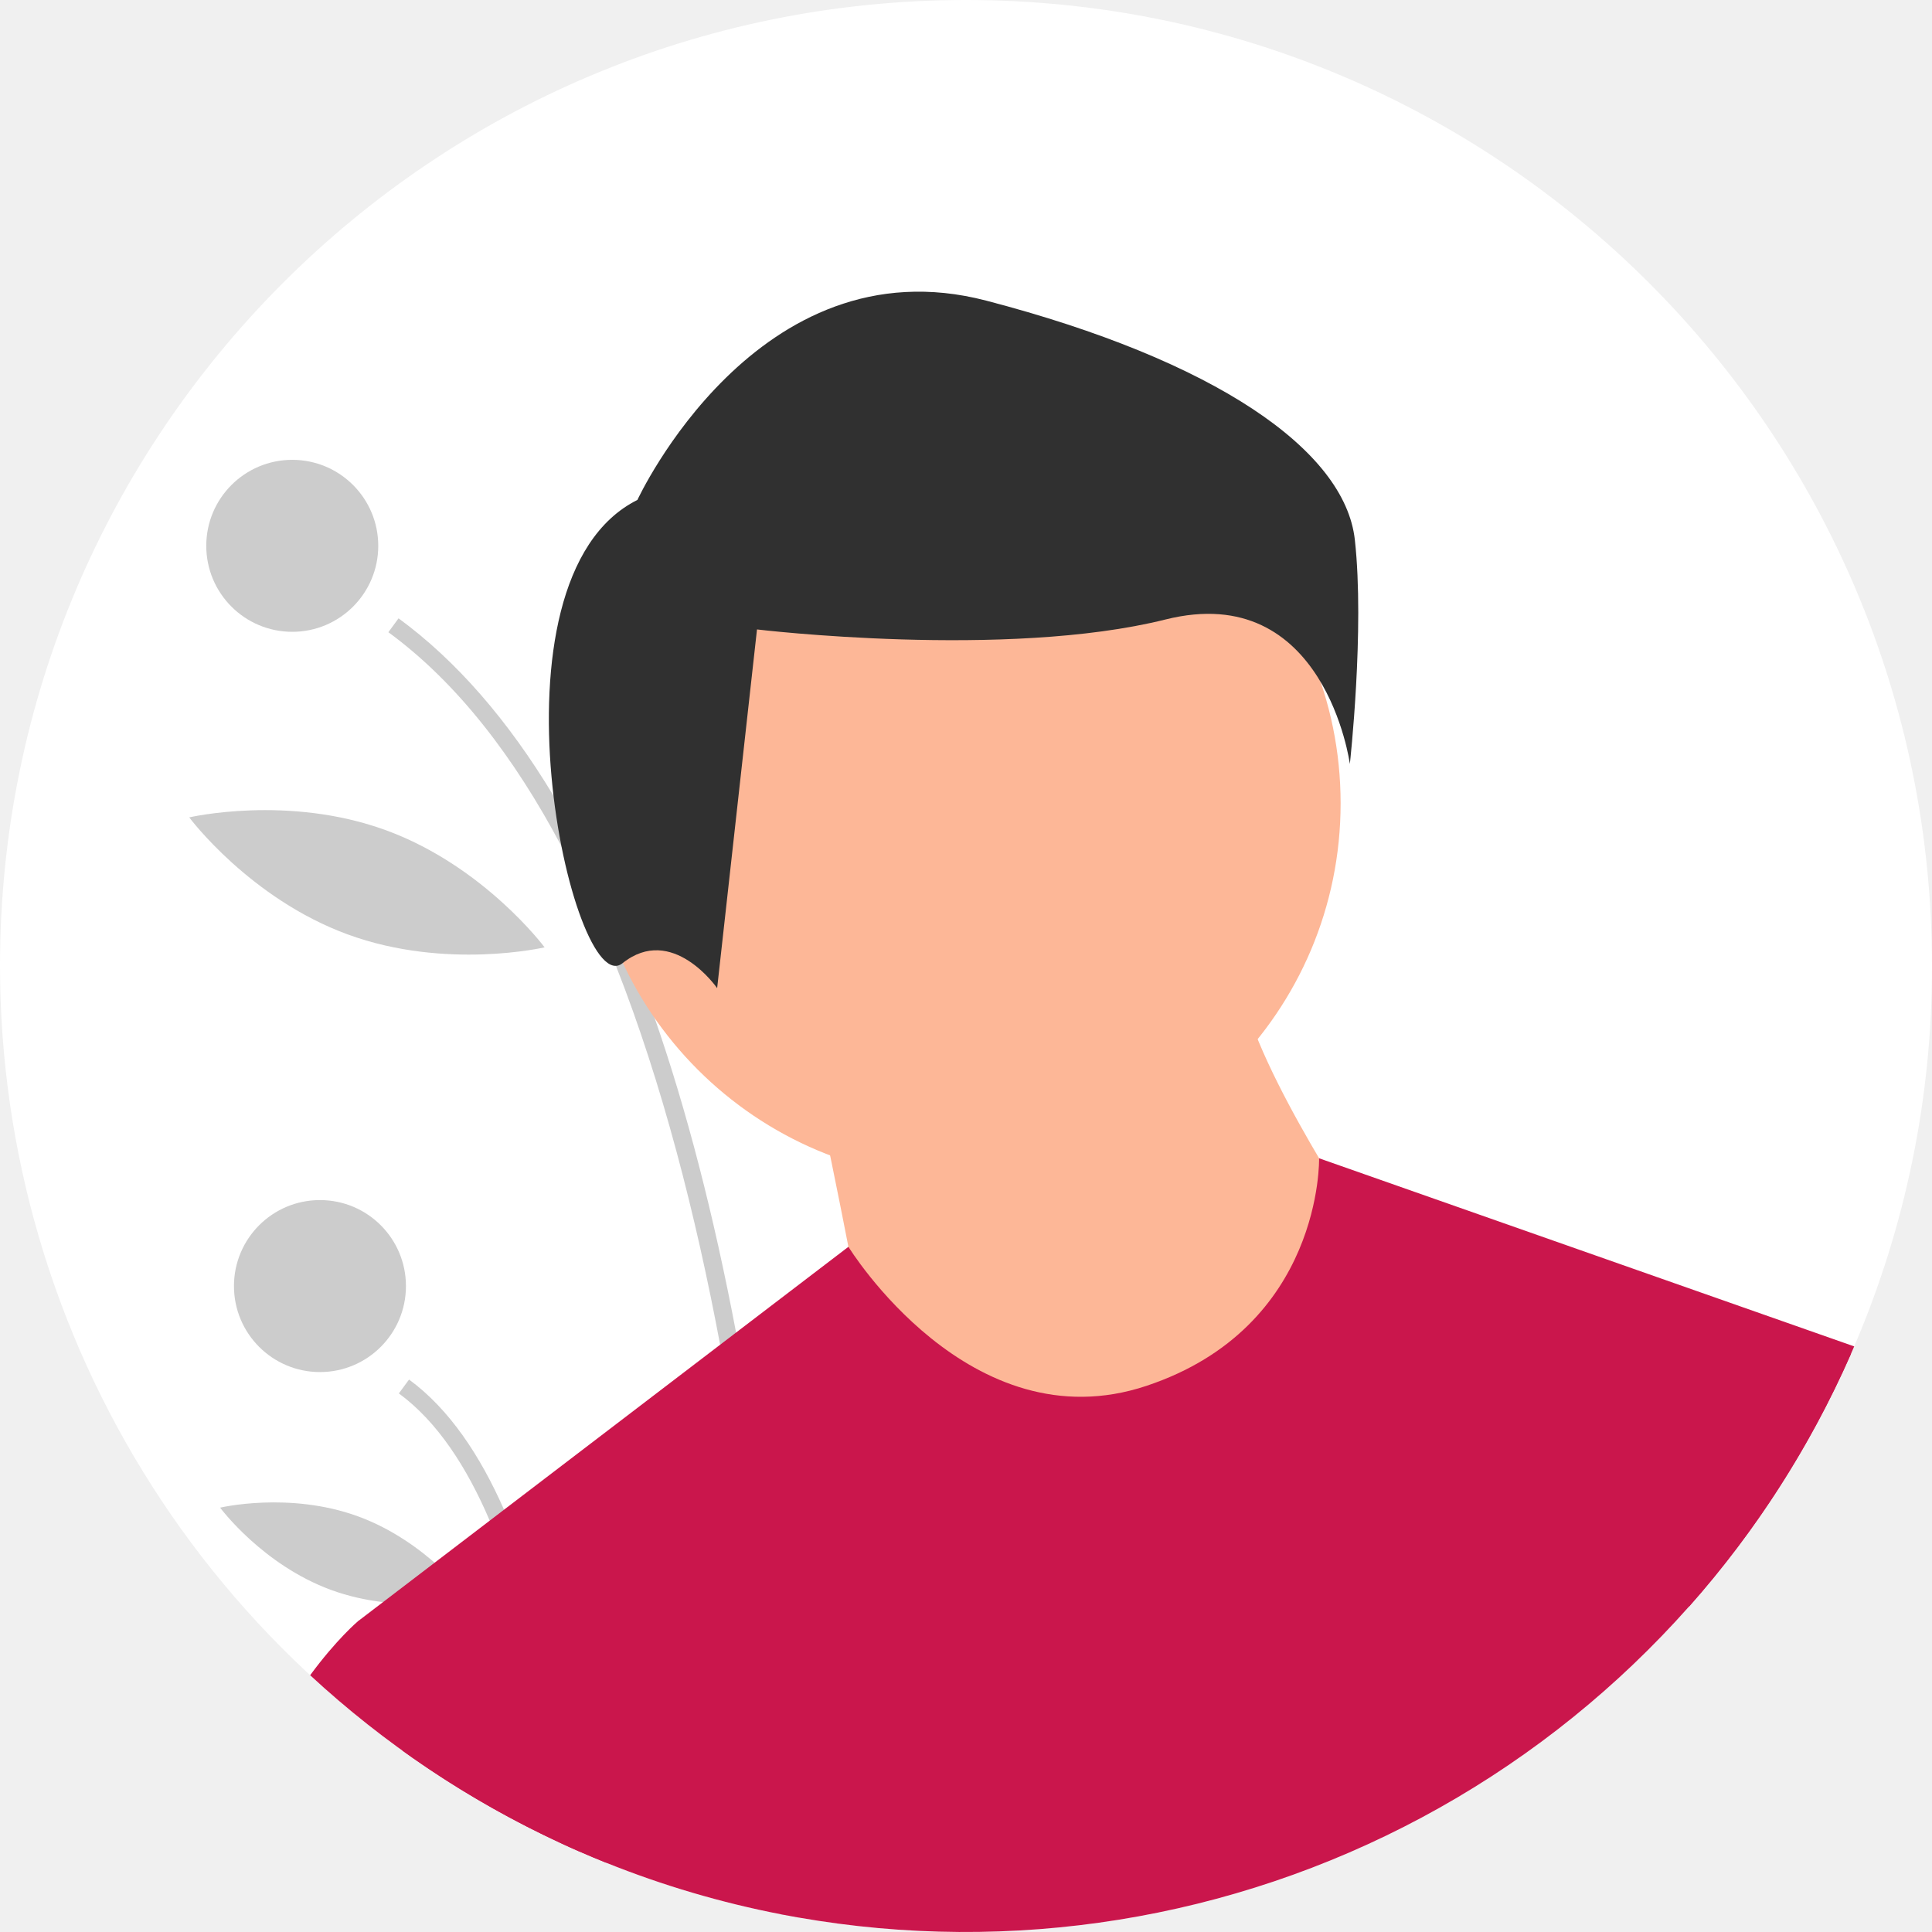
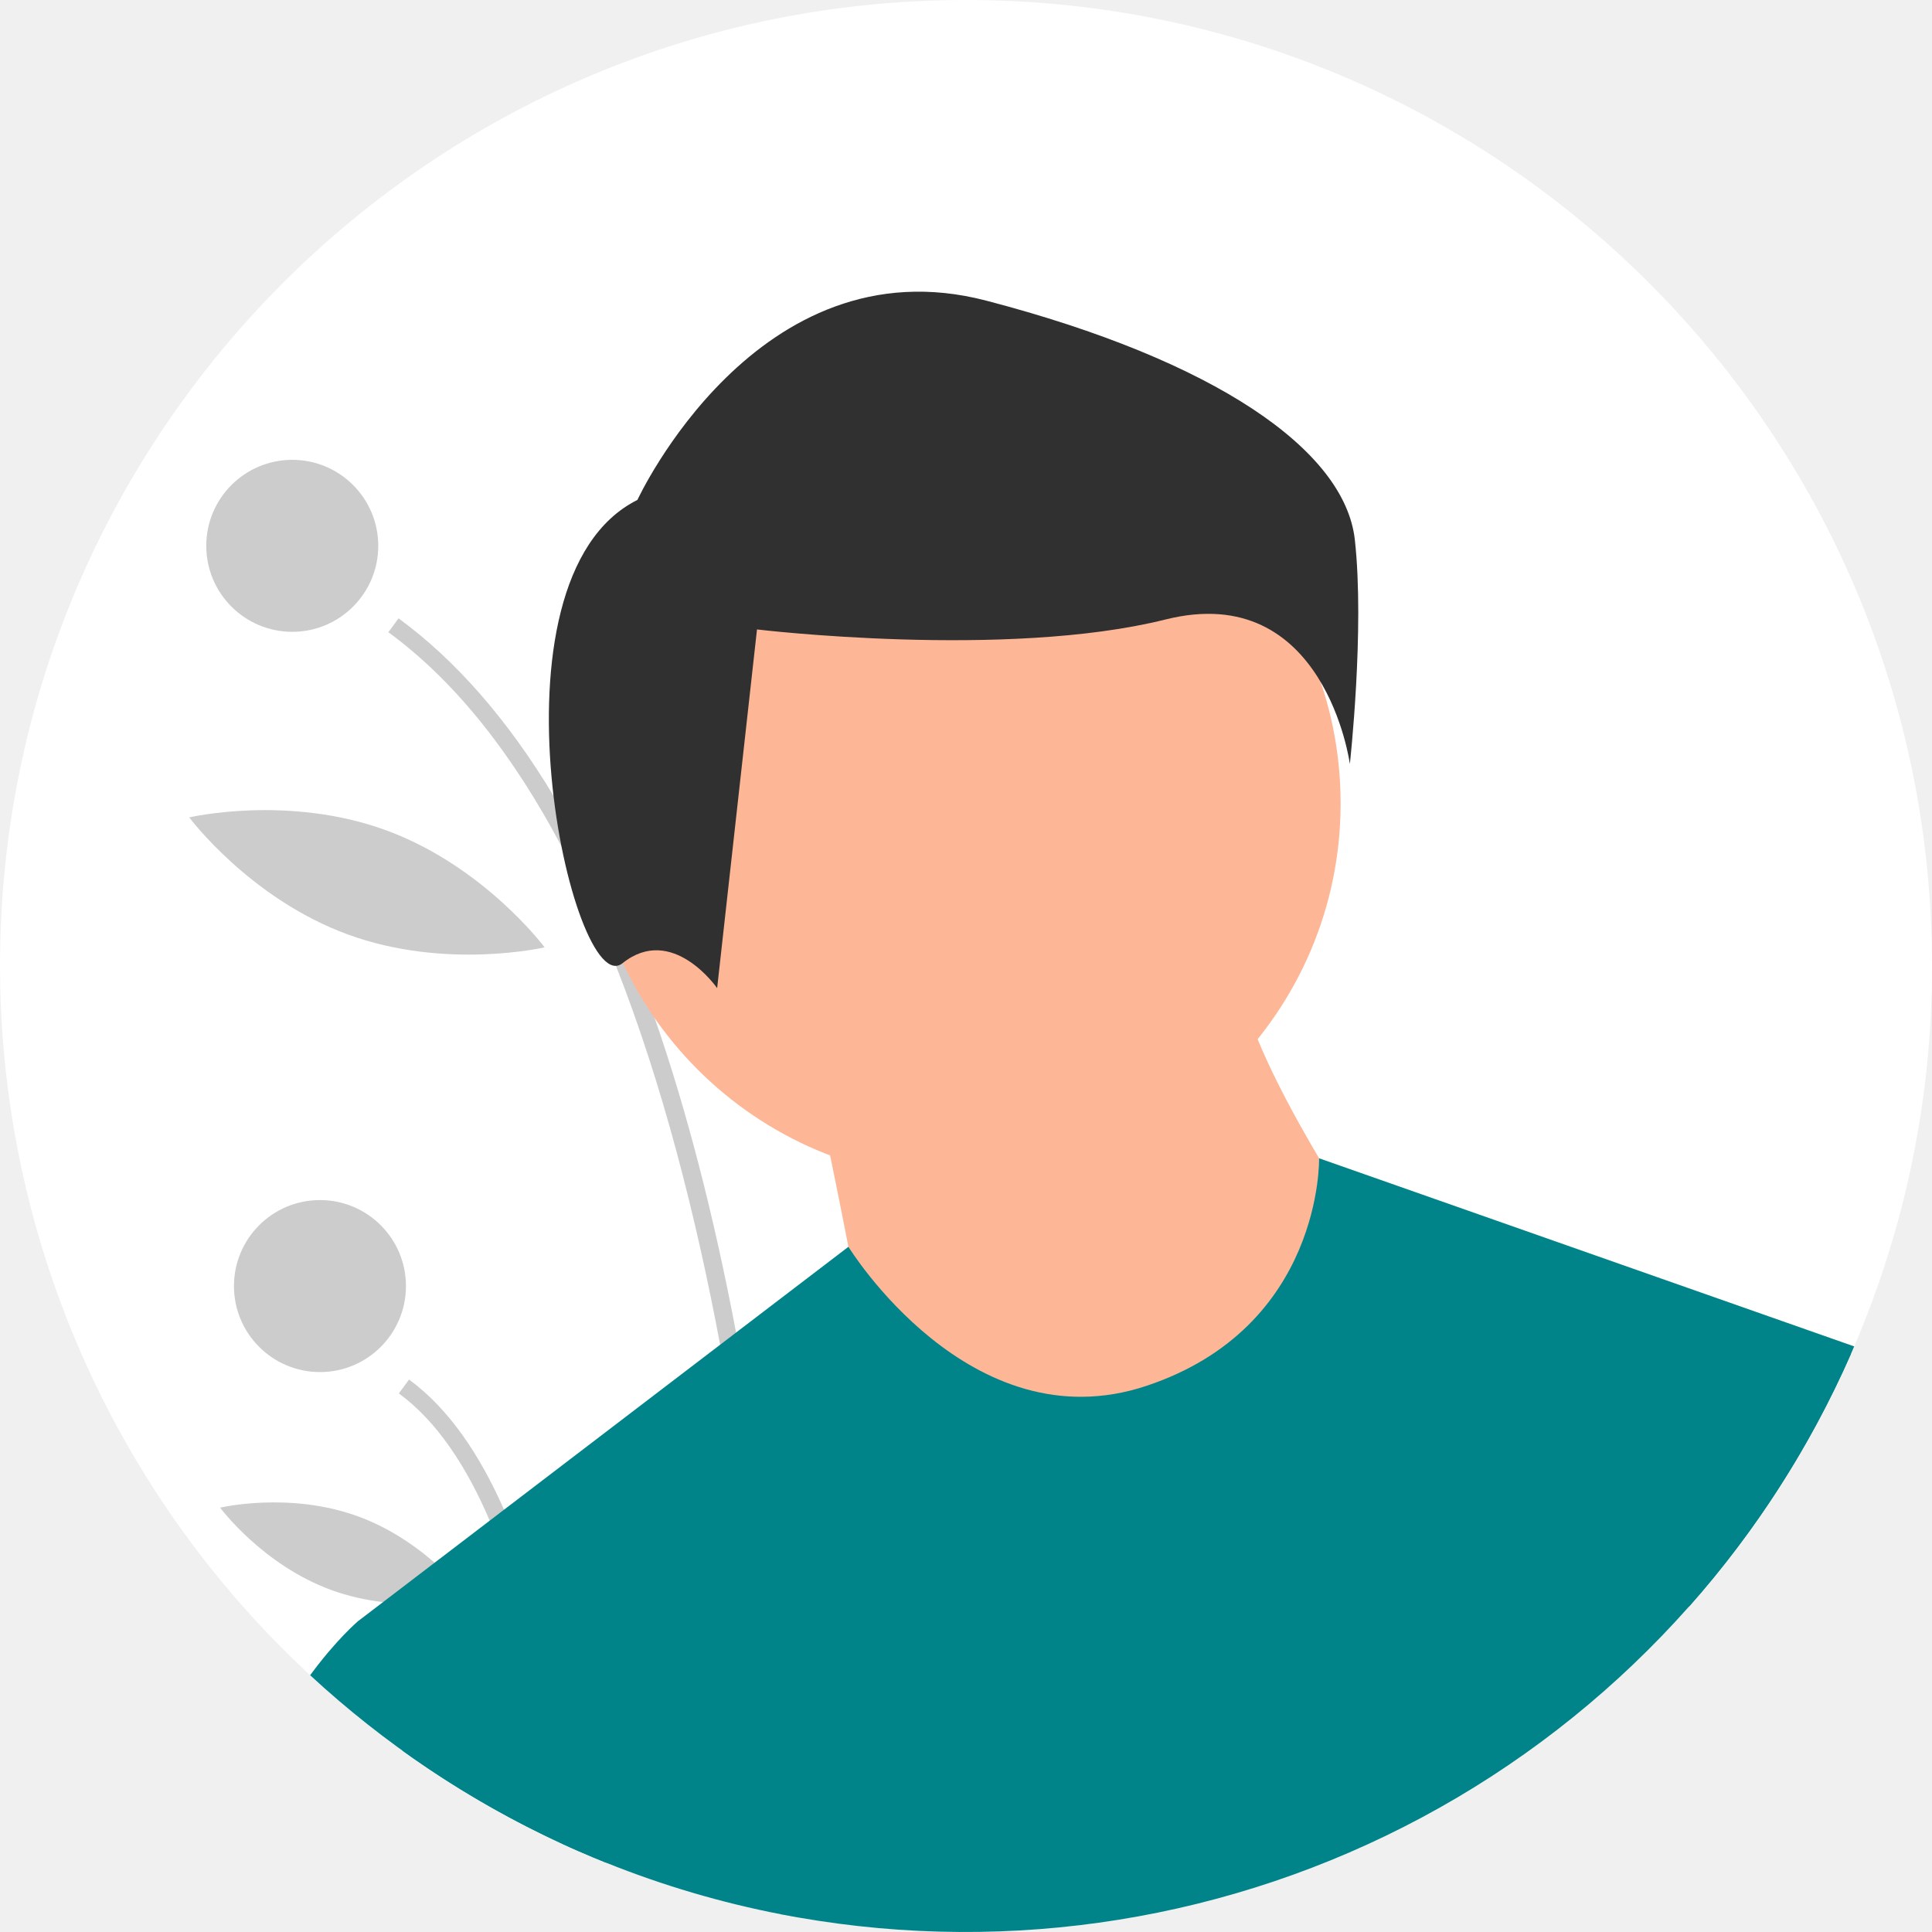
<svg xmlns="http://www.w3.org/2000/svg" width="676" height="676" viewBox="0 0 676 676" fill="none">
  <g clip-path="url(#clip0_10_76)">
    <path d="M676 338C676.06 383.755 666.799 429.042 648.78 471.1L647.66 473.68C617.181 543.019 564.33 600.135 497.56 635.894C430.791 671.653 353.958 683.989 279.35 670.93C277.32 670.57 275.293 670.197 273.27 669.81C252.363 665.757 231.891 659.72 212.13 651.78C208.92 650.49 205.733 649.153 202.57 647.77C200.41 646.83 198.25 645.86 196.11 644.86C137.569 617.728 88.005 574.426 53.259 520.058C18.514 465.69 0.034 402.522 0 338C0 151.33 151.33 0 338 0C524.67 0 676 151.33 676 338Z" fill="white" />
    <path opacity="0.2" d="M279.35 670.93C277.32 670.57 275.293 670.197 273.27 669.81C271.95 631.5 267.42 552.87 251.97 470.52C243.52 425.45 231.79 379.25 215.52 337.95C209.946 323.66 203.579 309.691 196.45 296.11C180.01 265.06 160.07 238.92 135.89 221.21L139.45 216.35C159.56 231.09 177.633 251.783 193.67 278.43C198.48 286.41 203.1 294.923 207.53 303.97C212.28 313.65 216.81 323.927 221.12 334.8C223.87 341.72 226.527 348.88 229.09 356.28C240.25 388.41 249.737 425.07 257.55 466.26C259.28 475.36 260.927 484.683 262.49 494.23C274.6 568.2 278.25 636.59 279.35 670.93Z" fill="black" />
    <path opacity="0.2" d="M202.57 647.77C200.41 646.83 198.25 645.86 196.11 644.86C194.02 622.16 190.18 594 183.16 567.27C180.085 555.265 176.138 543.5 171.35 532.07C163.34 513.32 152.97 497.38 139.56 487.55L143.12 482.7C157.16 492.98 167.99 509.23 176.36 528.24C185.79 549.66 192.08 574.59 196.27 598.41C199.38 616.1 201.34 633.19 202.57 647.77Z" fill="black" />
    <path opacity="0.2" d="M102.262 221.07C118.879 221.07 132.35 207.599 132.35 190.982C132.35 174.364 118.879 160.893 102.262 160.893C85.644 160.893 72.173 174.364 72.173 190.982C72.173 207.599 85.644 221.07 102.262 221.07Z" fill="black" />
    <path opacity="0.2" d="M111.951 480.079C128.569 480.079 142.04 466.608 142.04 449.991C142.04 433.373 128.569 419.902 111.951 419.902C95.334 419.902 81.863 433.373 81.863 449.991C81.863 466.608 95.334 480.079 111.951 480.079Z" fill="black" />
    <path opacity="0.2" d="M221.714 241.521C215.334 277.519 229.419 310.114 229.419 310.114C229.419 310.114 253.849 284.345 260.229 248.348C266.61 212.351 252.525 179.756 252.525 179.756C252.525 179.756 228.095 205.524 221.714 241.521Z" fill="black" />
    <path opacity="0.2" d="M121.718 326.971C156.053 339.526 190.554 331.469 190.554 331.469C190.554 331.469 169.388 303.056 135.053 290.501C100.718 277.946 66.217 286.003 66.217 286.003C66.217 286.003 87.383 314.416 121.718 326.971Z" fill="black" />
    <path opacity="0.2" d="M115.895 556.333C139.961 565.133 164.178 559.392 164.178 559.392C164.178 559.392 149.377 539.384 125.311 530.584C101.245 521.784 77.027 527.524 77.027 527.524C77.027 527.524 91.829 547.533 115.895 556.333Z" fill="black" />
    <path d="M337.306 412.849C410.081 412.849 469.076 353.853 469.076 281.079C469.076 208.304 410.081 149.309 337.306 149.309C264.531 149.309 205.536 208.304 205.536 281.079C205.536 353.853 264.531 412.849 337.306 412.849Z" fill="#FDB797" />
    <path d="M285.833 381.965C285.833 381.965 302.305 460.204 302.305 468.439C302.305 476.675 380.543 513.735 380.543 513.735L450.546 501.382L475.253 427.261C475.253 427.261 434.075 365.494 434.075 340.787L285.833 381.965Z" fill="#FDB797" />
-     <path d="M648.78 471.1L647.66 473.68C617.181 543.019 564.33 600.135 497.56 635.894C430.791 671.653 353.958 683.989 279.35 670.93C277.32 670.57 275.293 670.197 273.27 669.81C252.363 665.757 231.891 659.72 212.13 651.78C208.92 650.49 205.733 649.153 202.57 647.77C200.41 646.83 198.25 645.86 196.11 644.86C176.713 635.874 158.213 625.065 140.86 612.58L125.24 567.27L134.02 560.57L152.08 546.78L171.35 532.07L176.36 528.24L251.97 470.52L257.55 466.26L296.85 436.26L296.86 436.25C296.86 436.25 339.36 505.5 401.13 484.91C462.9 464.32 461.55 405.28 461.55 405.28L648.78 471.1Z" fill="#CA164C" />
+     <path d="M648.78 471.1L647.66 473.68C617.181 543.019 564.33 600.135 497.56 635.894C430.791 671.653 353.958 683.989 279.35 670.93C277.32 670.57 275.293 670.197 273.27 669.81C252.363 665.757 231.891 659.72 212.13 651.78C208.92 650.49 205.733 649.153 202.57 647.77C200.41 646.83 198.25 645.86 196.11 644.86C176.713 635.874 158.213 625.065 140.86 612.58L125.24 567.27L134.02 560.57L152.08 546.78L171.35 532.07L176.36 528.24L251.97 470.52L257.55 466.26L296.85 436.26L296.86 436.25C296.86 436.25 339.36 505.5 401.13 484.91C462.9 464.32 461.55 405.28 461.55 405.28L648.78 471.1Z" fill="#008489" />
    <path d="M223.035 174.916C223.035 174.916 264.872 84.27 345.059 105.188C425.245 126.107 470.568 157.484 474.055 188.862C477.541 220.239 472.311 267.305 472.311 267.305C472.311 267.305 463.595 202.807 407.813 216.753C352.031 230.698 264.872 220.239 264.872 220.239L250.926 345.749C250.926 345.749 235.238 323.087 217.806 337.033C200.374 350.978 167.253 202.807 223.035 174.916Z" fill="#303030" />
-     <path d="M212.13 651.78C208.92 650.49 205.733 649.153 202.57 647.77C200.41 646.83 198.25 645.86 196.11 644.86C164.029 629.984 134.475 610.177 108.52 586.16C117.71 573.64 125.24 567.27 125.24 567.27H187.01L196.27 598.41L212.13 651.78Z" fill="#CA164C" />
-     <path d="M594.67 464.32L647.66 473.68C633.479 505.985 614.327 535.87 590.9 562.25L594.67 464.32Z" fill="#CA164C" />
+     <path d="M212.13 651.78C208.92 650.49 205.733 649.153 202.57 647.77C200.41 646.83 198.25 645.86 196.11 644.86C164.029 629.984 134.475 610.177 108.52 586.16C117.71 573.64 125.24 567.27 125.24 567.27H187.01L196.27 598.41L212.13 651.78Z" fill="#008489" />
+     <path d="M594.67 464.32L647.66 473.68C633.479 505.985 614.327 535.87 590.9 562.25L594.67 464.32Z" fill="#008489" />
  </g>
  <defs>
    <clipPath id="clip0_10_76">
      <rect width="676" height="676" fill="white" />
    </clipPath>
  </defs>
</svg>
